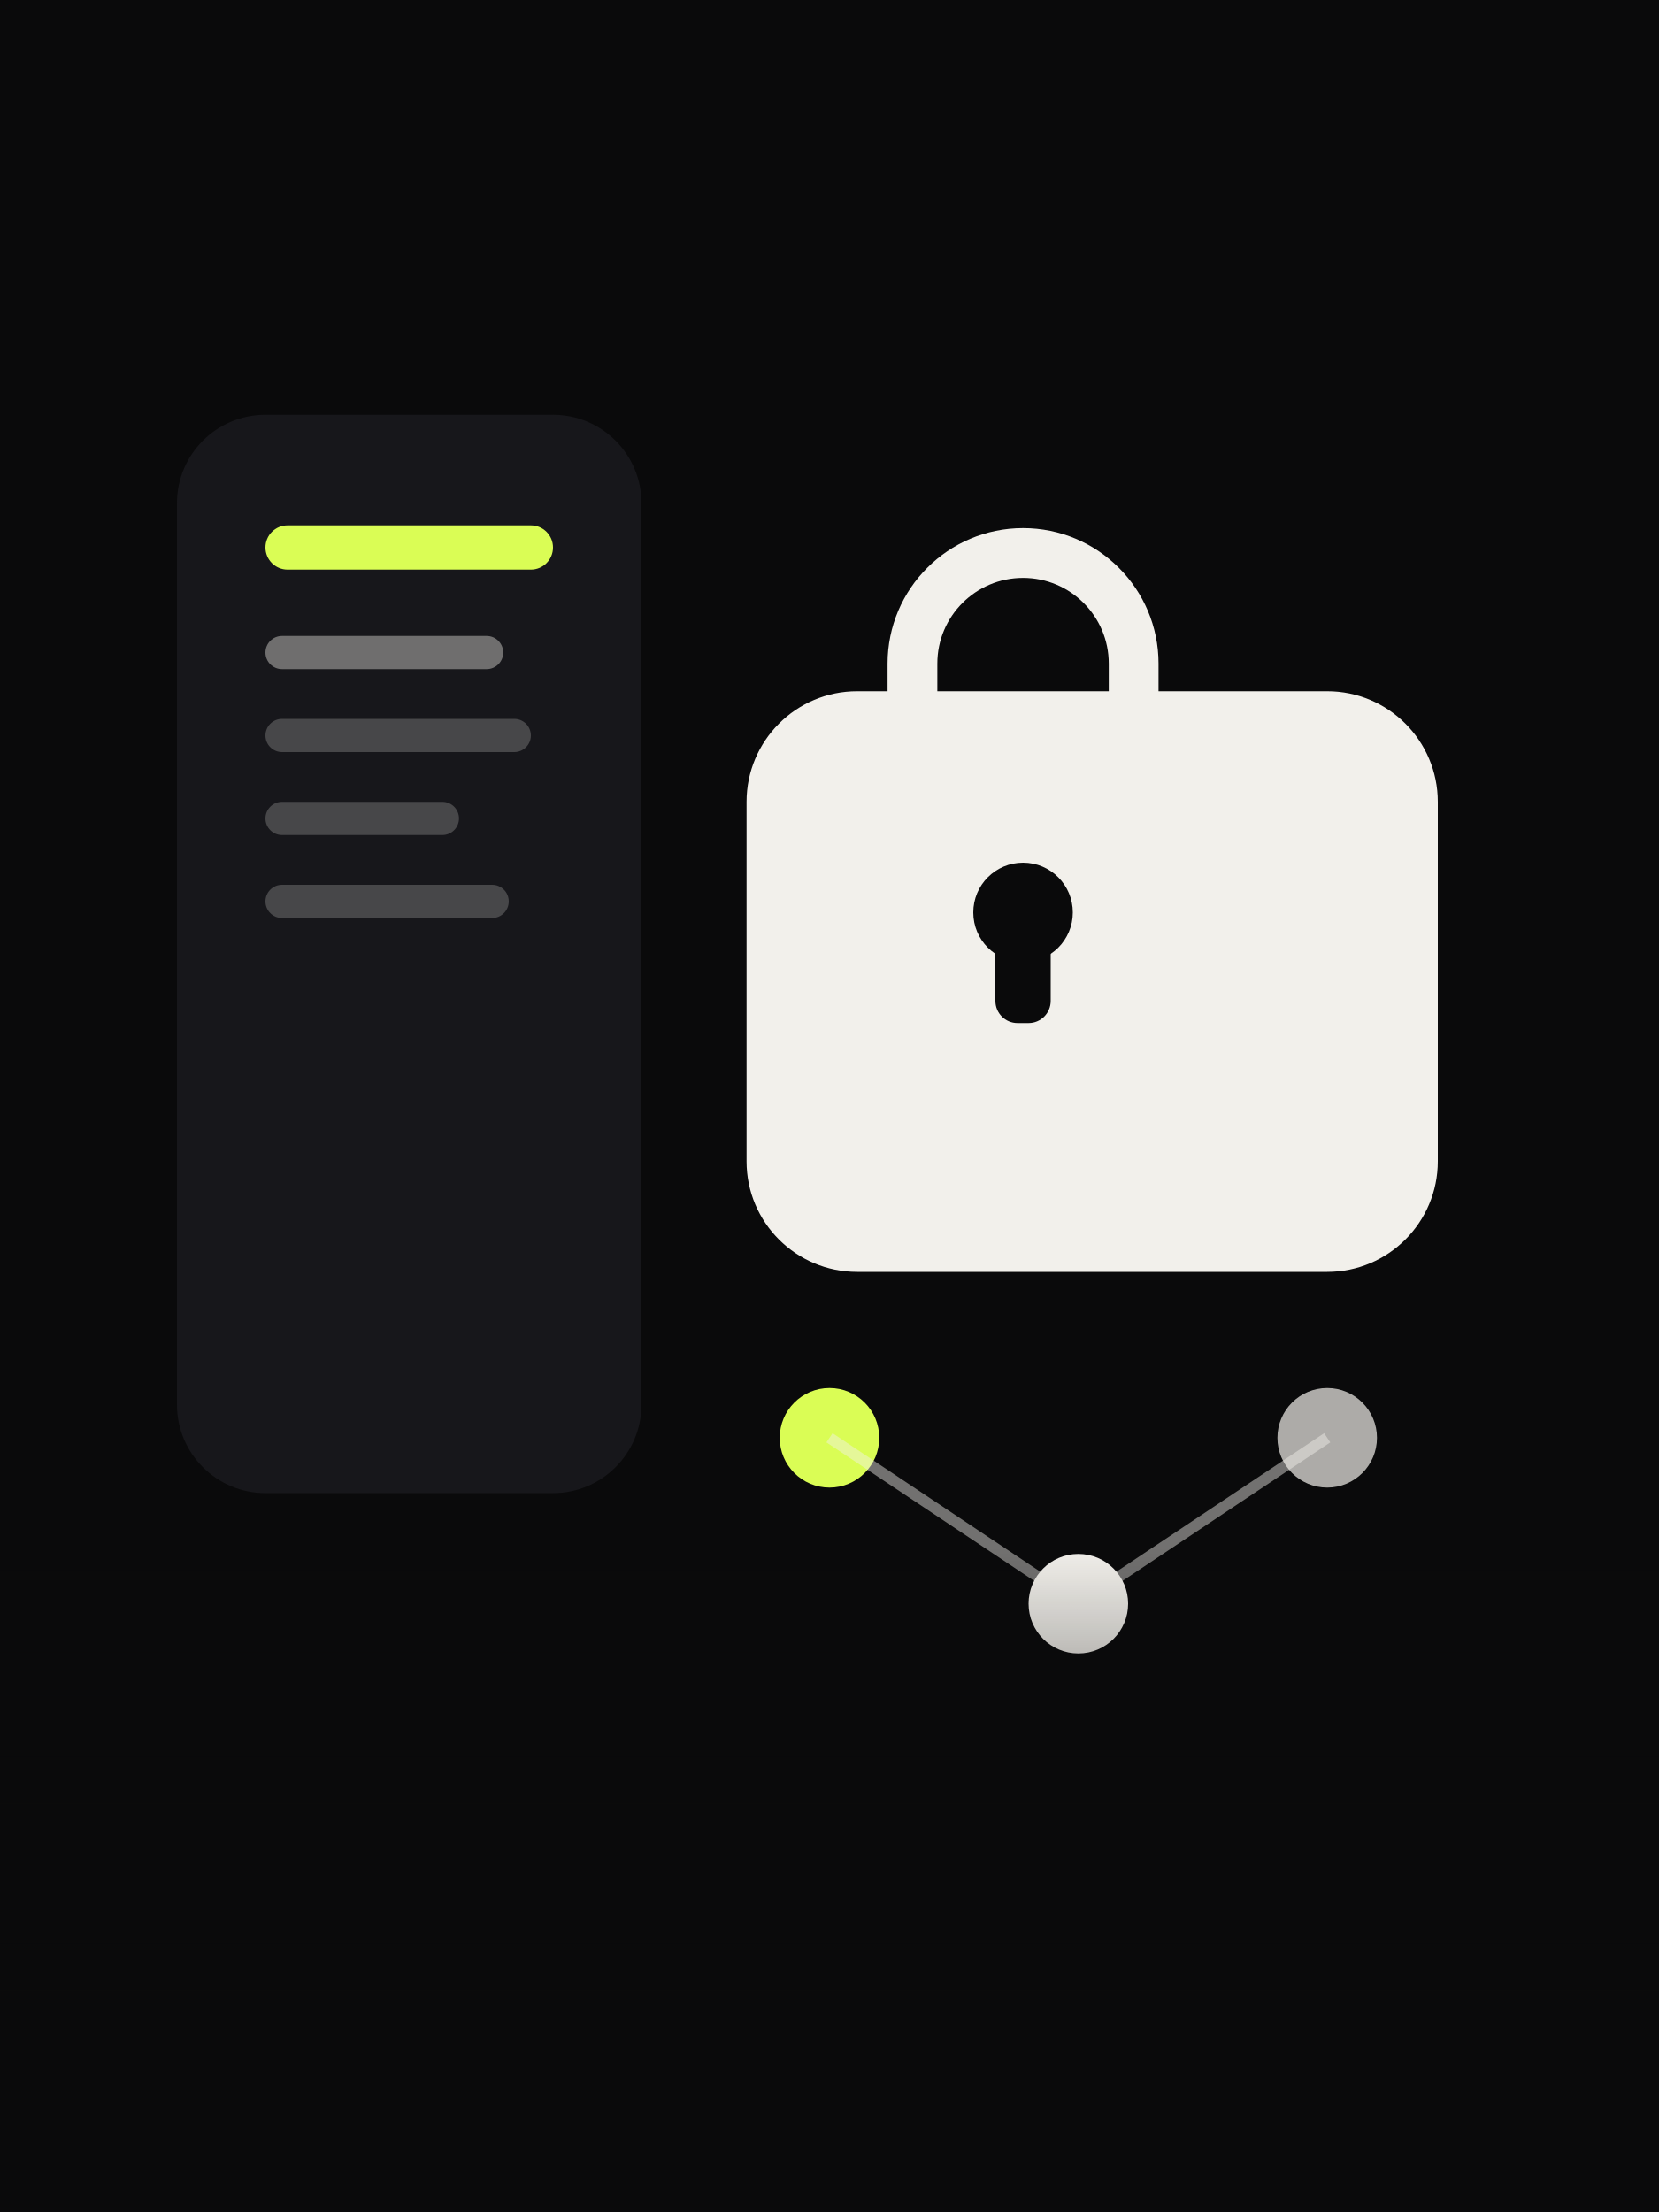
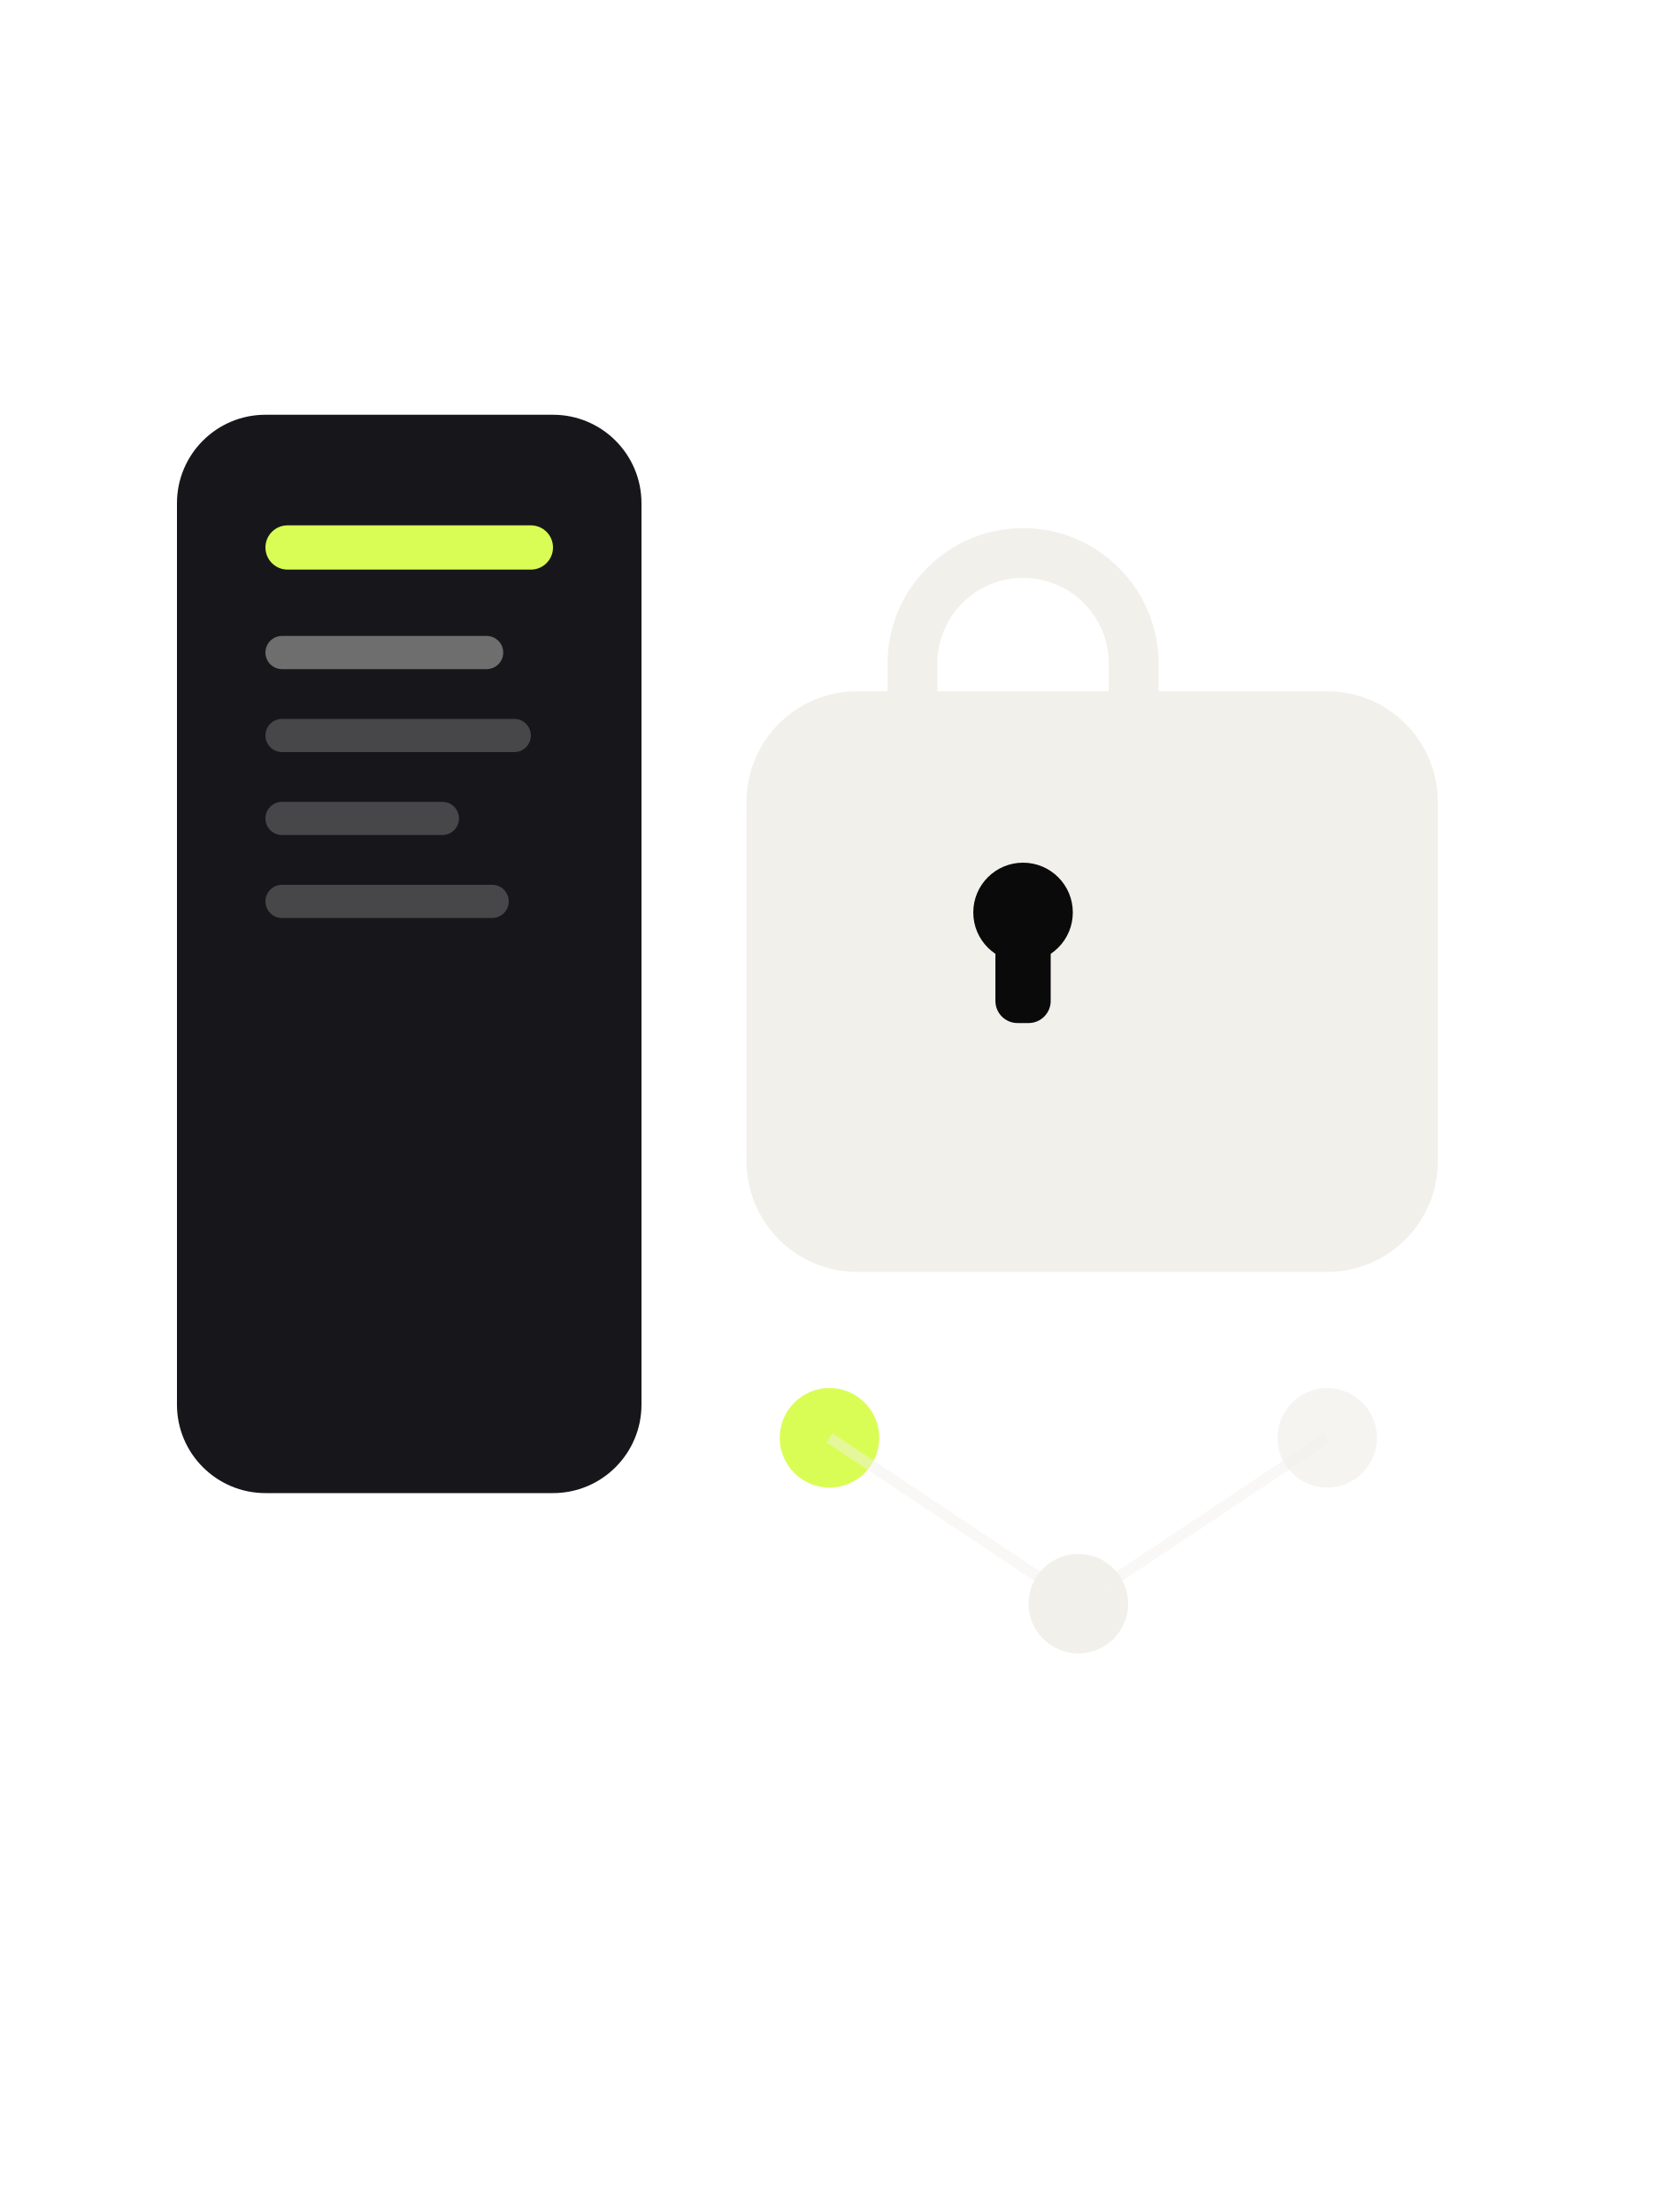
<svg xmlns="http://www.w3.org/2000/svg" viewBox="0 0 600 800" role="img" aria-label="Backoffice illustration">
-   <rect width="600" height="800" fill="#0a0a0b" />
  <rect x="64" y="150" width="168" height="390" rx="32" fill="#17171b" />
  <rect x="96" y="190" width="104" height="16" rx="8" fill="#dafd55" />
  <rect x="96" y="230" width="86" height="12" rx="6" fill="#f2f0eb" opacity="0.4" />
  <rect x="96" y="260" width="96" height="12" rx="6" fill="#f2f0eb" opacity="0.22" />
  <rect x="96" y="290" width="70" height="12" rx="6" fill="#f2f0eb" opacity="0.22" />
  <rect x="96" y="320" width="88" height="12" rx="6" fill="#f2f0eb" opacity="0.22" />
  <rect x="270" y="250" width="250" height="210" rx="40" fill="#f2f0eb" />
  <path d="M330 268v-28a40 40 0 0 1 80 0v28" fill="none" stroke="#f2f0eb" stroke-width="18" stroke-linecap="round" />
  <circle cx="370" cy="330" r="18" fill="#0a0a0b" />
  <rect x="360" y="328" width="20" height="42" rx="8" fill="#0a0a0b" />
  <circle cx="300" cy="520" r="18" fill="#dafd55" />
  <circle cx="390" cy="580" r="18" fill="#f2f0eb" />
  <circle cx="480" cy="520" r="18" fill="#f2f0eb" opacity="0.7" />
  <path d="M300 520 L390 580 L480 520" fill="none" stroke="#f2f0eb" stroke-width="4" opacity="0.45" />
-   <rect y="560" width="600" height="240" fill="url(#fade)" />
-   <defs>
-     <linearGradient id="fade" x1="0" y1="0" x2="0" y2="1">
-       <stop offset="0%" stop-color="#0a0a0b" stop-opacity="0" />
-       <stop offset="70%" stop-color="#0a0a0b" />
-     </linearGradient>
-   </defs>
</svg>
